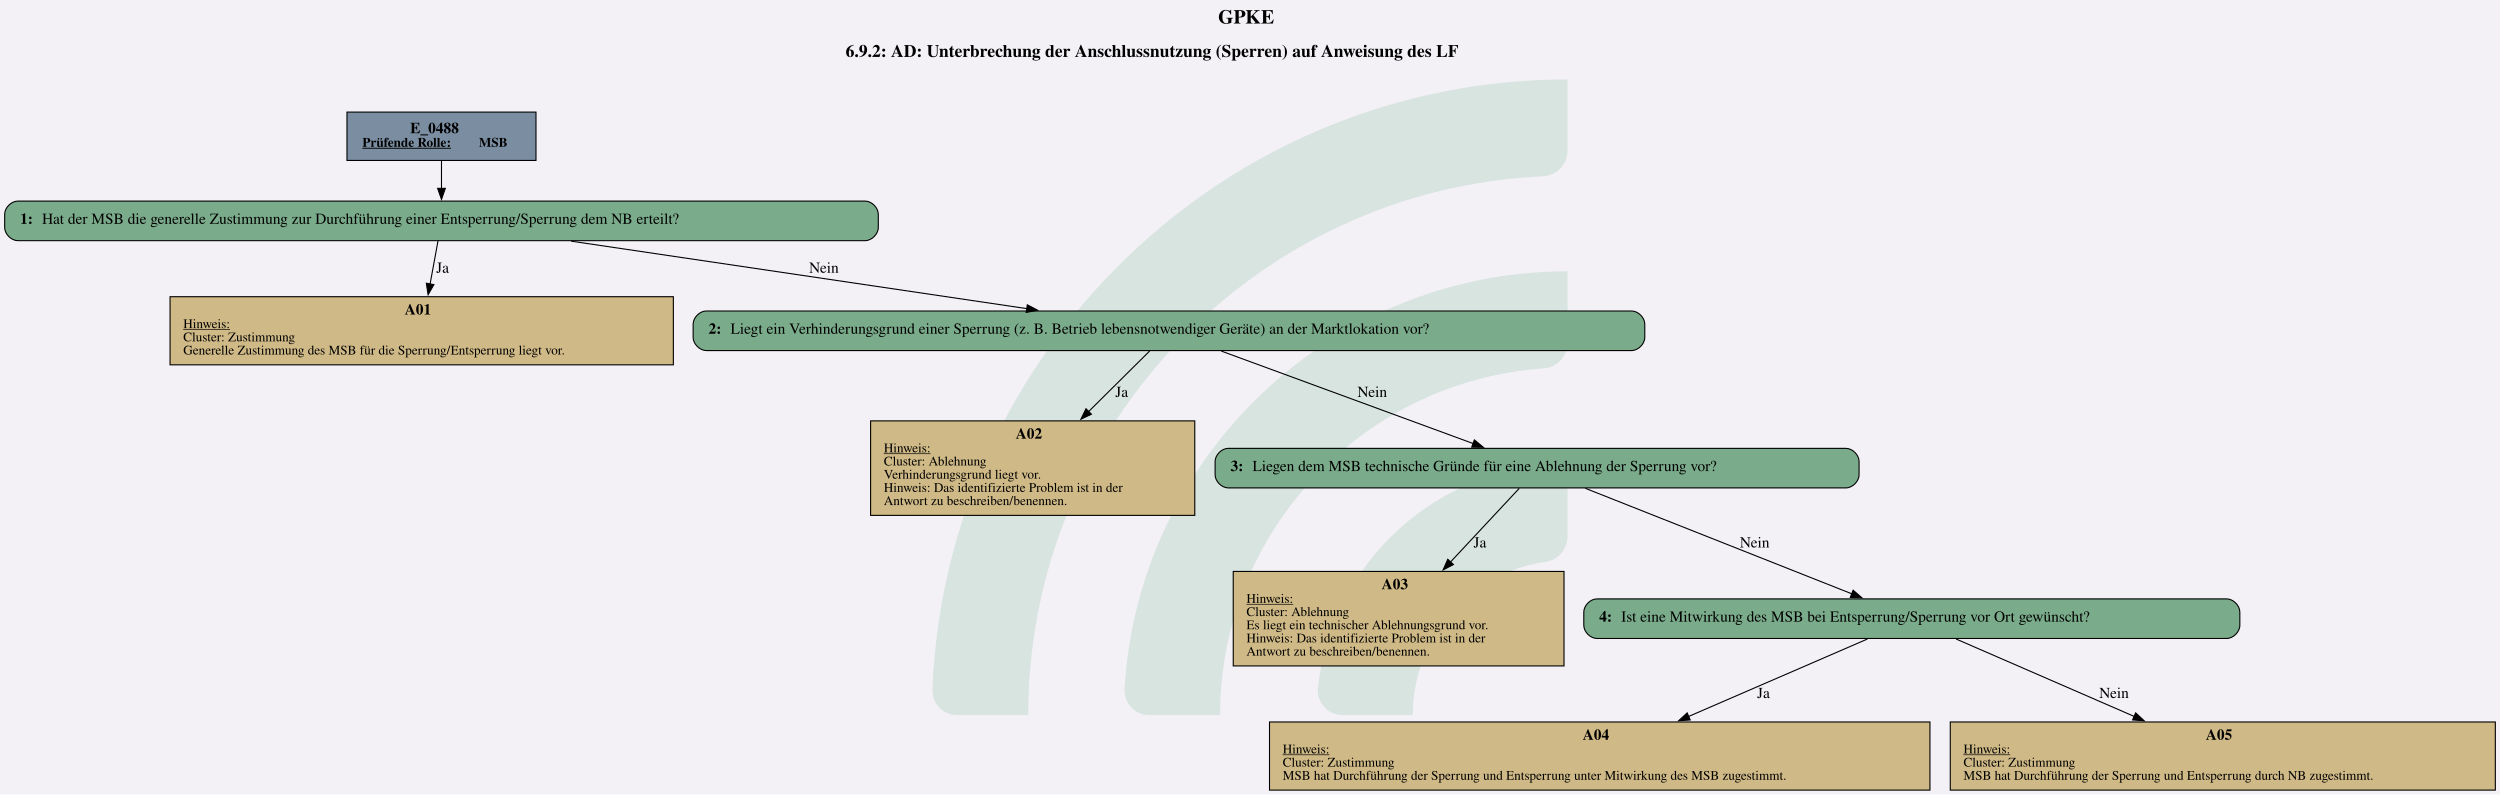
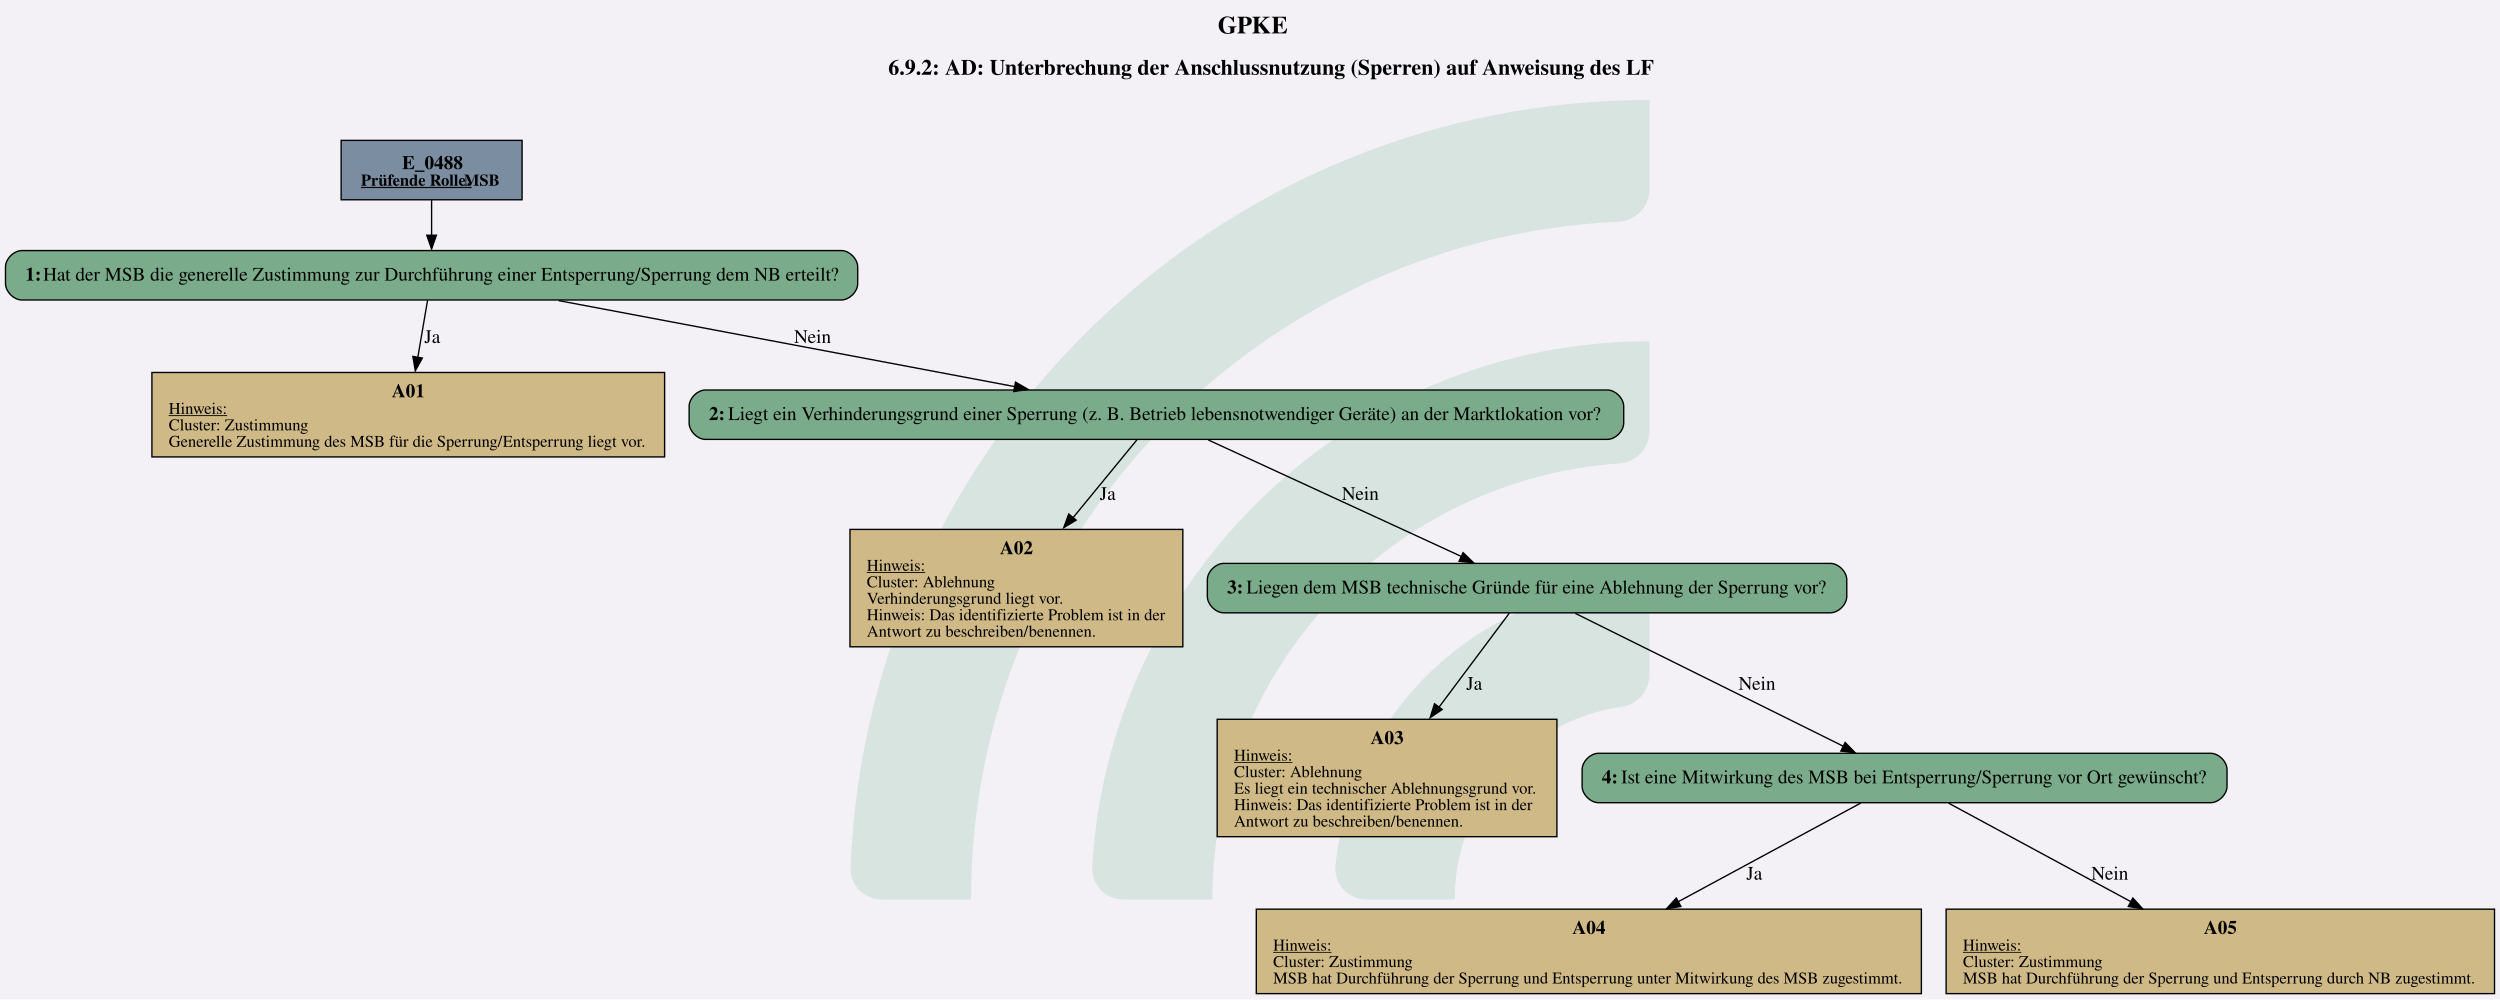
- <svg xmlns="http://www.w3.org/2000/svg" version="1.1" width="3033.333px" viewBox="0 0 3033.333 964.0" height="964.0px">
+ <svg xmlns="http://www.w3.org/2000/svg" version="1.1" width="2428.0px" viewBox="0 0 2428.0 970.667" height="970.667px">
  <g>
-     <svg version="1.1" width="3033.333px" viewBox="0 0 3033.333 964.0" height="964.0px">
-       <polygon fill="#f3f1f6" points="0,0 3033.333,0 3033.333,964.0 0,964.0" />
+     <svg version="1.1" width="2428.0px" viewBox="0 0 2428.0 970.667" height="970.667px">
+       <polygon fill="#f3f1f6" points="0,0 2428.0,0 2428.0,970.667 0,970.667" />
      <g>
-         <g transform="translate(1131.353, 96.4) scale(1 1) translate(0, 0) scale(4.359802 4.359802) ">
+         <g transform="translate(826.0213, 97.06667) scale(1 1) translate(0, 0) scale(4.389952 4.389952) ">
          <defs id="defs2">
            <clipPath clipPathUnits="userSpaceOnUse" id="clipPath23">
              <path d="M 0,568.156 H 579.236 V 0 H 0 Z" id="path21" />
            </clipPath>
          </defs>
          <g id="layer1" transform="translate(-16.54194,-55.30527)">
            <g id="g19" clip-path="url(#clipPath23)" transform="matrix(0.3527778,0,0,-0.3527778,0.01017023,243.7368)" style="opacity:0.2">
              <g id="g25" transform="translate(122.444,32.7195)">
                <path d="m 0,0 h -56.104 c -11,0 -19.898,9.123 -19.463,20.115 10.594,267.191 231.277,481.302 501.029,481.302 v -56.02 c 0,-10.98 -8.688,-19.892 -19.658,-20.393 C 180.29,414.697 0,228.005 0,0" style="fill:#6ead83;fill-opacity:1;fill-rule:nonzero;stroke:none" id="path27" />
              </g>
              <g id="g29" transform="translate(273.7828,32.7195)">
                <path d="m 0,0 h -55.926 c -11.228,0 -20.091,9.482 -19.435,20.69 10.744,183.439 163.389,329.388 349.485,329.388 v -56.263 c 0,-10.709 -8.273,-19.617 -18.957,-20.35 C 112.819,263.696 0,144.774 0,0" style="fill:#6ead83;fill-opacity:1;fill-rule:nonzero;stroke:none" id="path31" />
              </g>
              <g id="g33" transform="translate(425.7667,32.7195)">
                <path d="m 0,0 h -55.445 c -11.653,0 -20.604,10.17 -19.334,21.753 10.866,99.032 95.031,176.341 196.919,176.341 v -57.011 c 0,-10.046 -7.283,-18.755 -17.229,-20.165 C 45.688,112.522 0,61.497 0,0" style="fill:#6ead83;fill-opacity:1;fill-rule:nonzero;stroke:none" id="path35" />
              </g>
            </g>
          </g>
        </g>
-         <svg width="2275pt" height="723pt" viewBox="0.00 0.00 2274.50 723.00">
-           <g id="graph0" class="graph" transform="scale(1 1) rotate(0) translate(4 719)">
-             <text text-anchor="start" x="1104.25" y="-697.6" font-family="Times,serif" font-weight="bold" font-size="18.00">GPKE</text>
-             <text text-anchor="start" x="765.25" y="-667.2" font-family="Times,serif" font-weight="bold" font-size="16.00">6.9.2: AD: Unterbrechung der Anschlussnutzung (Sperren) auf Anweisung des LF</text>
+         <svg width="1821pt" height="728pt" viewBox="0.00 0.00 1821.14 727.56">
+           <g id="graph0" class="graph" transform="scale(1 1) rotate(0) translate(4 723.56)">
+             <text text-anchor="start" x="883.07" y="-699.46" font-family="Times,serif" font-weight="bold" font-size="18.00">GPKE</text>
+             <text text-anchor="start" x="643.07" y="-669.36" font-family="Times,serif" font-weight="bold" font-size="16.00">6.9.2: AD: Unterbrechung der Anschlussnutzung (Sperren) auf Anweisung des LF</text>
            <g id="node1" class="node">
-               <polygon fill="#7a8da1" stroke="black" points="483.5,-617 311.5,-617 311.5,-573 483.5,-573 483.5,-617" />
-               <text text-anchor="start" x="369" y="-597.8" font-family="Times,serif" font-weight="bold" font-size="14.00">E_0488</text>
-               <text text-anchor="start" x="325.5" y="-585.4" font-family="Times,serif" font-weight="bold" text-decoration="underline" font-size="12.00">Prüfende Rolle:</text>
-               <text text-anchor="start" x="431.5" y="-585.4" font-family="Times,serif" font-weight="bold" font-size="12.00"> MSB</text>
+               <polygon fill="#7a8da1" stroke="black" points="376.3,-621.56 244.5,-621.56 244.5,-578.28 376.3,-578.28 376.3,-621.56" />
+               <text text-anchor="start" x="288.9" y="-600.62" font-family="Times,serif" font-weight="bold" font-size="14.00">E_0488</text>
+               <text text-anchor="start" x="258.9" y="-588.52" font-family="Times,serif" font-weight="bold" text-decoration="underline" font-size="12.00">Prüfende Rolle:</text>
+               <text text-anchor="start" x="333.9" y="-588.52" font-family="Times,serif" font-weight="bold" font-size="12.00"> MSB</text>
            </g>
            <g id="node2" class="node">
-               <path fill="#7aab8a" stroke="black" d="M783,-536C783,-536 12,-536 12,-536 6,-536 0,-530 0,-524 0,-524 0,-512 0,-512 0,-506 6,-500 12,-500 12,-500 783,-500 783,-500 789,-500 795,-506 795,-512 795,-512 795,-524 795,-524 795,-530 789,-536 783,-536" />
-               <text text-anchor="start" x="14" y="-515.3" font-family="Times,serif" font-weight="bold" font-size="14.00">1: </text>
-               <text text-anchor="start" x="34" y="-515.3" font-family="Times,serif" font-size="14.00">Hat der MSB die generelle Zustimmung zur Durchführung einer Entsperrung/Sperrung dem NB erteilt?</text>
+               <path fill="#7aab8a" stroke="black" d="M608.8,-541.28C608.8,-541.28 12,-541.28 12,-541.28 6,-541.28 0,-535.28 0,-529.28 0,-529.28 0,-517.28 0,-517.28 0,-511.28 6,-505.28 12,-505.28 12,-505.28 608.8,-505.28 608.8,-505.28 614.8,-505.28 620.8,-511.28 620.8,-517.28 620.8,-517.28 620.8,-529.28 620.8,-529.28 620.8,-535.28 614.8,-541.28 608.8,-541.28" />
+               <text text-anchor="start" x="14.4" y="-519.38" font-family="Times,serif" font-weight="bold" font-size="14.00">1: </text>
+               <text text-anchor="start" x="27.4" y="-519.38" font-family="Times,serif" font-size="14.00">Hat der MSB die generelle Zustimmung zur Durchführung einer Entsperrung/Sperrung dem NB erteilt?</text>
            </g>
            <g id="edge1" class="edge">
-               <path fill="none" stroke="black" d="M397.5,-572.71C397.5,-564.82 397.5,-555.75 397.5,-547.33" />
-               <polygon fill="black" stroke="black" points="401,-547.57 397.5,-537.57 394,-547.57 401,-547.57" />
+               <path fill="none" stroke="black" d="M310.4,-578.13C310.4,-570.09 310.4,-560.77 310.4,-552.17" />
+               <polygon fill="black" stroke="black" points="313.9,-552.44 310.4,-542.44 306.9,-552.44 313.9,-552.44" />
            </g>
            <g id="node3" class="node">
-               <polygon fill="#cfb986" stroke="black" points="608.5,-449 150.5,-449 150.5,-387 608.5,-387 608.5,-449" />
-               <text text-anchor="start" x="364" y="-432.8" font-family="Times,serif" font-weight="bold" font-size="14.00">A01</text>
-               <text text-anchor="start" x="162.5" y="-420.4" font-family="Times,serif" text-decoration="underline" font-size="12.00">Hinweis:</text>
-               <text text-anchor="start" x="162.5" y="-408.4" font-family="Times,serif" font-size="12.00">Cluster: Zustimmung</text>
-               <text text-anchor="start" x="162.5" y="-396.4" font-family="Times,serif" font-size="12.00">Generelle Zustimmung des MSB für die Sperrung/Entsperrung liegt vor.</text>
+               <polygon fill="#cfb986" stroke="black" points="480.14,-452.48 106.66,-452.48 106.66,-390.96 480.14,-390.96 480.14,-452.48" />
+               <text text-anchor="start" x="281.4" y="-434.42" font-family="Times,serif" font-weight="bold" font-size="14.00">A01</text>
+               <text text-anchor="start" x="118.9" y="-422.32" font-family="Times,serif" text-decoration="underline" font-size="12.00">Hinweis:</text>
+               <text text-anchor="start" x="118.9" y="-410.32" font-family="Times,serif" font-size="12.00">Cluster: Zustimmung</text>
+               <text text-anchor="start" x="118.9" y="-398.32" font-family="Times,serif" font-size="12.00">Generelle Zustimmung des MSB für die Sperrung/Entsperrung liegt vor.</text>
            </g>
            <g id="edge2" class="edge">
-               <path fill="none" stroke="black" d="M394.36,-499.93C392.37,-489.05 389.68,-474.44 387.15,-460.64" />
-               <polygon fill="black" stroke="black" points="390.59,-460.02 385.34,-450.82 383.71,-461.28 390.59,-460.02" />
-               <text text-anchor="middle" x="398.5" y="-470.8" font-family="Times,serif" font-size="14.00">Ja</text>
+               <path fill="none" stroke="black" d="M307.44,-504.94C305.48,-493.48 302.83,-477.97 300.36,-463.51" />
+               <polygon fill="black" stroke="black" points="303.66,-463 298.53,-453.73 296.76,-464.18 303.66,-463" />
+               <text text-anchor="middle" x="310.9" y="-473.98" font-family="Times,serif" font-size="14.00">Ja</text>
            </g>
            <g id="node4" class="node">
-               <path fill="#7aab8a" stroke="black" d="M1480.5,-436C1480.5,-436 638.5,-436 638.5,-436 632.5,-436 626.5,-430 626.5,-424 626.5,-424 626.5,-412 626.5,-412 626.5,-406 632.5,-400 638.5,-400 638.5,-400 1480.5,-400 1480.5,-400 1486.5,-400 1492.5,-406 1492.5,-412 1492.5,-412 1492.5,-424 1492.5,-424 1492.5,-430 1486.5,-436 1480.5,-436" />
-               <text text-anchor="start" x="640.5" y="-415.3" font-family="Times,serif" font-weight="bold" font-size="14.00">2: </text>
-               <text text-anchor="start" x="660.5" y="-415.3" font-family="Times,serif" font-size="14.00">Liegt ein Verhinderungsgrund einer Sperrung (z. B. Betrieb lebensnotwendiger Geräte) an der Marktlokation vor?</text>
+               <path fill="#7aab8a" stroke="black" d="M1166.8,-439.72C1166.8,-439.72 510,-439.72 510,-439.72 504,-439.72 498,-433.72 498,-427.72 498,-427.72 498,-415.72 498,-415.72 498,-409.72 504,-403.72 510,-403.72 510,-403.72 1166.8,-403.72 1166.8,-403.72 1172.8,-403.72 1178.8,-409.72 1178.8,-415.72 1178.8,-415.72 1178.8,-427.72 1178.8,-427.72 1178.8,-433.72 1172.8,-439.72 1166.8,-439.72" />
+               <text text-anchor="start" x="512.4" y="-417.82" font-family="Times,serif" font-weight="bold" font-size="14.00">2: </text>
+               <text text-anchor="start" x="526.4" y="-417.82" font-family="Times,serif" font-size="14.00">Liegt ein Verhinderungsgrund einer Sperrung (z. B. Betrieb lebensnotwendiger Geräte) an der Marktlokation vor?</text>
            </g>
            <g id="edge3" class="edge">
-               <path fill="none" stroke="black" d="M515.47,-499.54C632.08,-482.27 810.03,-455.93 930.38,-438.11" />
-               <polygon fill="black" stroke="black" points="930.6,-441.62 939.98,-436.69 929.57,-434.7 930.6,-441.62" />
-               <text text-anchor="middle" x="745.5" y="-470.8" font-family="Times,serif" font-size="14.00">Nein</text>
+               <path fill="none" stroke="black" d="M402.97,-504.82C495.91,-487.3 638.77,-460.36 735.28,-442.16" />
+               <polygon fill="black" stroke="black" points="735.75,-445.45 744.93,-440.16 734.46,-438.57 735.75,-445.45" />
+               <text text-anchor="middle" x="587.9" y="-473.98" font-family="Times,serif" font-size="14.00">Nein</text>
            </g>
            <g id="node5" class="node">
-               <polygon fill="#cfb986" stroke="black" points="1083,-336 788,-336 788,-250 1083,-250 1083,-336" />
-               <text text-anchor="start" x="920" y="-319.8" font-family="Times,serif" font-weight="bold" font-size="14.00">A02</text>
-               <text text-anchor="start" x="800" y="-307.4" font-family="Times,serif" text-decoration="underline" font-size="12.00">Hinweis:</text>
-               <text text-anchor="start" x="800" y="-295.4" font-family="Times,serif" font-size="12.00">Cluster: Ablehnung</text>
-               <text text-anchor="start" x="800" y="-283.4" font-family="Times,serif" font-size="12.00">Verhinderungsgrund liegt vor.</text>
-               <text text-anchor="start" x="800" y="-271.4" font-family="Times,serif" font-size="12.00">Hinweis: Das identifizierte Problem ist in der</text>
-               <text text-anchor="start" x="800" y="-259.4" font-family="Times,serif" font-size="12.00"> Antwort zu beschreiben/benennen.</text>
+               <polygon fill="#cfb986" stroke="black" points="857.64,-338.16 615.16,-338.16 615.16,-252.64 857.64,-252.64 857.64,-338.16" />
+               <text text-anchor="start" x="724.4" y="-320.1" font-family="Times,serif" font-weight="bold" font-size="14.00">A02</text>
+               <text text-anchor="start" x="627.4" y="-308" font-family="Times,serif" text-decoration="underline" font-size="12.00">Hinweis:</text>
+               <text text-anchor="start" x="627.4" y="-296" font-family="Times,serif" font-size="12.00">Cluster: Ablehnung</text>
+               <text text-anchor="start" x="627.4" y="-284" font-family="Times,serif" font-size="12.00">Verhinderungsgrund liegt vor.</text>
+               <text text-anchor="start" x="627.4" y="-272" font-family="Times,serif" font-size="12.00">Hinweis: Das identifizierte Problem ist in der</text>
+               <text text-anchor="start" x="627.4" y="-260" font-family="Times,serif" font-size="12.00"> Antwort zu beschreiben/benennen.</text>
            </g>
            <g id="edge4" class="edge">
-               <path fill="none" stroke="black" d="M1042,-399.64C1027.5,-385.26 1006.16,-364.09 986.37,-344.46" />
-               <polygon fill="black" stroke="black" points="988.94,-342.08 979.38,-337.52 984.01,-347.05 988.94,-342.08" />
-               <text text-anchor="middle" x="1016.5" y="-357.8" font-family="Times,serif" font-size="14.00">Ja</text>
+               <path fill="none" stroke="black" d="M824.22,-403.43C812.2,-388.78 794.33,-367 777.84,-346.91" />
+               <polygon fill="black" stroke="black" points="779.93,-344.94 770.88,-339.43 774.52,-349.38 779.93,-344.94" />
+               <text text-anchor="middle" x="802.9" y="-359.66" font-family="Times,serif" font-size="14.00">Ja</text>
            </g>
            <g id="node6" class="node">
-               <path fill="#7aab8a" stroke="black" d="M1675.5,-311C1675.5,-311 1113.5,-311 1113.5,-311 1107.5,-311 1101.5,-305 1101.5,-299 1101.5,-299 1101.5,-287 1101.5,-287 1101.5,-281 1107.5,-275 1113.5,-275 1113.5,-275 1675.5,-275 1675.5,-275 1681.5,-275 1687.5,-281 1687.5,-287 1687.5,-287 1687.5,-299 1687.5,-299 1687.5,-305 1681.5,-311 1675.5,-311" />
-               <text text-anchor="start" x="1115.5" y="-290.3" font-family="Times,serif" font-weight="bold" font-size="14.00">3: </text>
-               <text text-anchor="start" x="1135.5" y="-290.3" font-family="Times,serif" font-size="14.00">Liegen dem MSB technische Gründe für eine Ablehnung der Sperrung vor?</text>
+               <path fill="#7aab8a" stroke="black" d="M1329.3,-313.4C1329.3,-313.4 887.5,-313.4 887.5,-313.4 881.5,-313.4 875.5,-307.4 875.5,-301.4 875.5,-301.4 875.5,-289.4 875.5,-289.4 875.5,-283.4 881.5,-277.4 887.5,-277.4 887.5,-277.4 1329.3,-277.4 1329.3,-277.4 1335.3,-277.4 1341.3,-283.4 1341.3,-289.4 1341.3,-289.4 1341.3,-301.4 1341.3,-301.4 1341.3,-307.4 1335.3,-313.4 1329.3,-313.4" />
+               <text text-anchor="start" x="889.9" y="-291.5" font-family="Times,serif" font-weight="bold" font-size="14.00">3: </text>
+               <text text-anchor="start" x="903.9" y="-291.5" font-family="Times,serif" font-size="14.00">Liegen dem MSB technische Gründe für eine Ablehnung der Sperrung vor?</text>
            </g>
            <g id="edge5" class="edge">
-               <path fill="none" stroke="black" d="M1107.14,-399.51C1167.54,-377.33 1271.62,-339.12 1336.56,-315.28" />
-               <polygon fill="black" stroke="black" points="1337.42,-318.69 1345.6,-311.95 1335.01,-312.11 1337.42,-318.69" />
-               <text text-anchor="middle" x="1244.5" y="-357.8" font-family="Times,serif" font-size="14.00">Nein</text>
+               <path fill="none" stroke="black" d="M876.23,-403.3C924.49,-381.08 1008.01,-342.62 1060.62,-318.4" />
+               <polygon fill="black" stroke="black" points="1061.77,-321.26 1069.39,-313.9 1058.85,-314.9 1061.77,-321.26" />
+               <text text-anchor="middle" x="986.9" y="-359.66" font-family="Times,serif" font-size="14.00">Nein</text>
            </g>
            <g id="node7" class="node">
-               <polygon fill="#cfb986" stroke="black" points="1419,-199 1118,-199 1118,-113 1419,-113 1419,-199" />
-               <text text-anchor="start" x="1253" y="-182.8" font-family="Times,serif" font-weight="bold" font-size="14.00">A03</text>
-               <text text-anchor="start" x="1130" y="-170.4" font-family="Times,serif" text-decoration="underline" font-size="12.00">Hinweis:</text>
-               <text text-anchor="start" x="1130" y="-158.4" font-family="Times,serif" font-size="12.00">Cluster: Ablehnung</text>
-               <text text-anchor="start" x="1130" y="-146.4" font-family="Times,serif" font-size="12.00">Es liegt ein technischer Ablehnungsgrund vor.</text>
-               <text text-anchor="start" x="1130" y="-134.4" font-family="Times,serif" font-size="12.00">Hinweis: Das identifizierte Problem ist in der</text>
-               <text text-anchor="start" x="1130" y="-122.4" font-family="Times,serif" font-size="12.00"> Antwort zu beschreiben/benennen.</text>
+               <polygon fill="#cfb986" stroke="black" points="1130.14,-199.84 882.66,-199.84 882.66,-114.32 1130.14,-114.32 1130.14,-199.84" />
+               <text text-anchor="start" x="994.4" y="-181.78" font-family="Times,serif" font-weight="bold" font-size="14.00">A03</text>
+               <text text-anchor="start" x="894.9" y="-169.68" font-family="Times,serif" text-decoration="underline" font-size="12.00">Hinweis:</text>
+               <text text-anchor="start" x="894.9" y="-157.68" font-family="Times,serif" font-size="12.00">Cluster: Ablehnung</text>
+               <text text-anchor="start" x="894.9" y="-145.68" font-family="Times,serif" font-size="12.00">Es liegt ein technischer Ablehnungsgrund vor.</text>
+               <text text-anchor="start" x="894.9" y="-133.68" font-family="Times,serif" font-size="12.00">Hinweis: Das identifizierte Problem ist in der</text>
+               <text text-anchor="start" x="894.9" y="-121.68" font-family="Times,serif" font-size="12.00"> Antwort zu beschreiben/benennen.</text>
            </g>
            <g id="edge6" class="edge">
-               <path fill="none" stroke="black" d="M1378.29,-274.63C1362.47,-257.68 1337.64,-231.08 1315.6,-207.46" />
-               <polygon fill="black" stroke="black" points="1318.35,-205.28 1308.97,-200.36 1313.23,-210.06 1318.35,-205.28" />
-               <text text-anchor="middle" x="1342.5" y="-220.8" font-family="Times,serif" font-size="14.00">Ja</text>
+               <path fill="none" stroke="black" d="M1095.48,-277.13C1082.64,-259.97 1062.31,-232.8 1044.31,-208.75" />
+               <polygon fill="black" stroke="black" points="1046.6,-206.96 1037.81,-201.05 1040.99,-211.16 1046.6,-206.96" />
+               <text text-anchor="middle" x="1069.9" y="-221.34" font-family="Times,serif" font-size="14.00">Ja</text>
            </g>
            <g id="node8" class="node">
-               <path fill="#7aab8a" stroke="black" d="M2022,-174C2022,-174 1449,-174 1449,-174 1443,-174 1437,-168 1437,-162 1437,-162 1437,-150 1437,-150 1437,-144 1443,-138 1449,-138 1449,-138 2022,-138 2022,-138 2028,-138 2034,-144 2034,-150 2034,-150 2034,-162 2034,-162 2034,-168 2028,-174 2022,-174" />
-               <text text-anchor="start" x="1451" y="-153.3" font-family="Times,serif" font-weight="bold" font-size="14.00">4: </text>
-               <text text-anchor="start" x="1471" y="-153.3" font-family="Times,serif" font-size="14.00">Ist eine Mitwirkung des MSB bei Entsperrung/Sperrung vor Ort gewünscht?</text>
+               <path fill="#7aab8a" stroke="black" d="M1606.3,-175.08C1606.3,-175.08 1160.5,-175.08 1160.5,-175.08 1154.5,-175.08 1148.5,-169.08 1148.5,-163.08 1148.5,-163.08 1148.5,-151.08 1148.5,-151.08 1148.5,-145.08 1154.5,-139.08 1160.5,-139.08 1160.5,-139.08 1606.3,-139.08 1606.3,-139.08 1612.3,-139.08 1618.3,-145.08 1618.3,-151.08 1618.3,-151.08 1618.3,-163.08 1618.3,-163.08 1618.3,-169.08 1612.3,-175.08 1606.3,-175.08" />
+               <text text-anchor="start" x="1162.9" y="-153.18" font-family="Times,serif" font-weight="bold" font-size="14.00">4: </text>
+               <text text-anchor="start" x="1176.9" y="-153.18" font-family="Times,serif" font-size="14.00">Ist eine Mitwirkung des MSB bei Entsperrung/Sperrung vor Ort gewünscht?</text>
            </g>
            <g id="edge7" class="edge">
-               <path fill="none" stroke="black" d="M1438.38,-274.63C1500.45,-250.06 1613.8,-205.18 1681.12,-178.53" />
-               <polygon fill="black" stroke="black" points="1682.1,-181.91 1690.11,-174.97 1679.52,-175.4 1682.1,-181.91" />
-               <text text-anchor="middle" x="1592.5" y="-220.8" font-family="Times,serif" font-size="14.00">Nein</text>
+               <path fill="none" stroke="black" d="M1143.51,-277C1193.26,-252.33 1284.28,-207.21 1338.77,-180.2" />
+               <polygon fill="black" stroke="black" points="1340.1,-182.96 1347.5,-175.38 1336.99,-176.69 1340.1,-182.96" />
+               <text text-anchor="middle" x="1275.9" y="-221.34" font-family="Times,serif" font-size="14.00">Nein</text>
            </g>
            <g id="node9" class="node">
-               <polygon fill="#cfb986" stroke="black" points="1752,-62 1151,-62 1151,0 1752,0 1752,-62" />
-               <text text-anchor="start" x="1436" y="-45.8" font-family="Times,serif" font-weight="bold" font-size="14.00">A04</text>
-               <text text-anchor="start" x="1163" y="-33.4" font-family="Times,serif" text-decoration="underline" font-size="12.00">Hinweis:</text>
-               <text text-anchor="start" x="1163" y="-21.4" font-family="Times,serif" font-size="12.00">Cluster: Zustimmung</text>
-               <text text-anchor="start" x="1163" y="-9.4" font-family="Times,serif" font-size="12.00">MSB hat Durchführung der Sperrung und Entsperrung unter Mitwirkung des MSB zugestimmt.</text>
+               <polygon fill="#cfb986" stroke="black" points="1395.64,-61.52 911.16,-61.52 911.16,0 1395.64,0 1395.64,-61.52" />
+               <text text-anchor="start" x="1141.4" y="-43.46" font-family="Times,serif" font-weight="bold" font-size="14.00">A04</text>
+               <text text-anchor="start" x="923.4" y="-31.36" font-family="Times,serif" text-decoration="underline" font-size="12.00">Hinweis:</text>
+               <text text-anchor="start" x="923.4" y="-19.36" font-family="Times,serif" font-size="12.00">Cluster: Zustimmung</text>
+               <text text-anchor="start" x="923.4" y="-7.36" font-family="Times,serif" font-size="12.00">MSB hat Durchführung der Sperrung und Entsperrung unter Mitwirkung des MSB zugestimmt.</text>
            </g>
            <g id="edge8" class="edge">
-               <path fill="none" stroke="black" d="M1695.11,-137.51C1652.9,-119.23 1585.54,-90.05 1532.34,-67.01" />
-               <polygon fill="black" stroke="black" points="1533.85,-63.85 1523.29,-63.09 1531.07,-70.28 1533.85,-63.85" />
-               <text text-anchor="middle" x="1600.5" y="-83.8" font-family="Times,serif" font-size="14.00">Ja</text>
+               <path fill="none" stroke="black" d="M1351.42,-138.79C1317.22,-120.31 1262.05,-90.49 1218.62,-67.01" />
+               <polygon fill="black" stroke="black" points="1220.45,-63.48 1209.98,-61.8 1217.12,-69.64 1220.45,-63.48" />
+               <text text-anchor="middle" x="1273.9" y="-83.02" font-family="Times,serif" font-size="14.00">Ja</text>
            </g>
            <g id="node10" class="node">
-               <polygon fill="#cfb986" stroke="black" points="2266.5,-62 1770.5,-62 1770.5,0 2266.5,0 2266.5,-62" />
-               <text text-anchor="start" x="2003" y="-45.8" font-family="Times,serif" font-weight="bold" font-size="14.00">A05</text>
-               <text text-anchor="start" x="1782.5" y="-33.4" font-family="Times,serif" text-decoration="underline" font-size="12.00">Hinweis:</text>
-               <text text-anchor="start" x="1782.5" y="-21.4" font-family="Times,serif" font-size="12.00">Cluster: Zustimmung</text>
-               <text text-anchor="start" x="1782.5" y="-9.4" font-family="Times,serif" font-size="12.00">MSB hat Durchführung der Sperrung und Entsperrung durch NB zugestimmt.</text>
+               <polygon fill="#cfb986" stroke="black" points="1813.14,-61.52 1413.66,-61.52 1413.66,0 1813.14,0 1813.14,-61.52" />
+               <text text-anchor="start" x="1601.4" y="-43.46" font-family="Times,serif" font-weight="bold" font-size="14.00">A05</text>
+               <text text-anchor="start" x="1425.9" y="-31.36" font-family="Times,serif" text-decoration="underline" font-size="12.00">Hinweis:</text>
+               <text text-anchor="start" x="1425.9" y="-19.36" font-family="Times,serif" font-size="12.00">Cluster: Zustimmung</text>
+               <text text-anchor="start" x="1425.9" y="-7.36" font-family="Times,serif" font-size="12.00">MSB hat Durchführung der Sperrung und Entsperrung durch NB zugestimmt.</text>
            </g>
            <g id="edge9" class="edge">
-               <path fill="none" stroke="black" d="M1775.75,-137.51C1817.81,-119.23 1884.93,-90.05 1937.95,-67.01" />
-               <polygon fill="black" stroke="black" points="1939.19,-70.29 1946.96,-63.09 1936.4,-63.87 1939.19,-70.29" />
-               <text text-anchor="middle" x="1919.5" y="-83.8" font-family="Times,serif" font-size="14.00">Nein</text>
+               <path fill="none" stroke="black" d="M1415.38,-138.79C1449.58,-120.31 1504.75,-90.49 1548.18,-67.01" />
+               <polygon fill="black" stroke="black" points="1549.68,-69.64 1556.82,-61.8 1546.35,-63.48 1549.68,-69.64" />
+               <text text-anchor="middle" x="1532.9" y="-83.02" font-family="Times,serif" font-size="14.00">Nein</text>
            </g>
          </g>
        </svg>
      </g>
    </svg>
  </g>
</svg>
